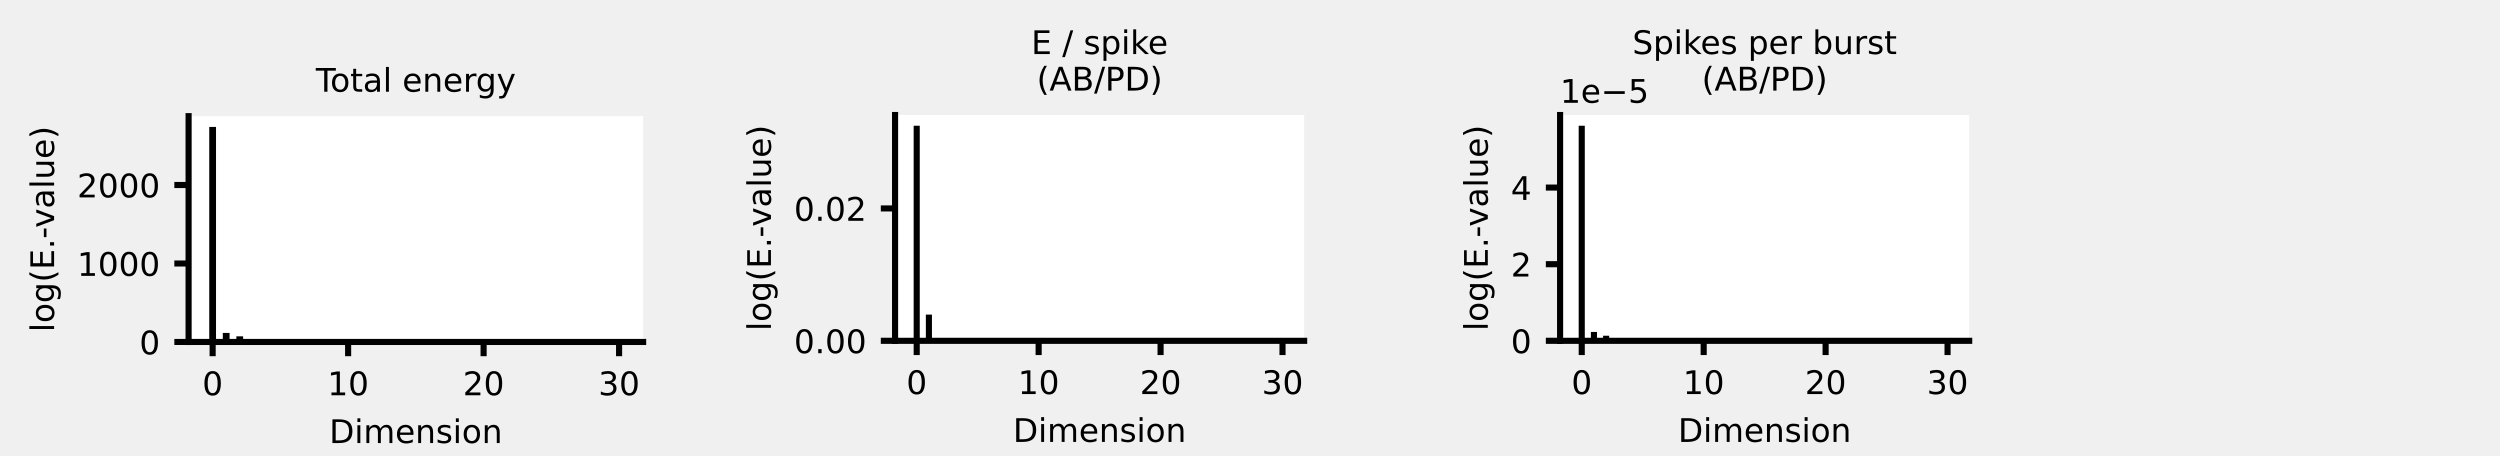
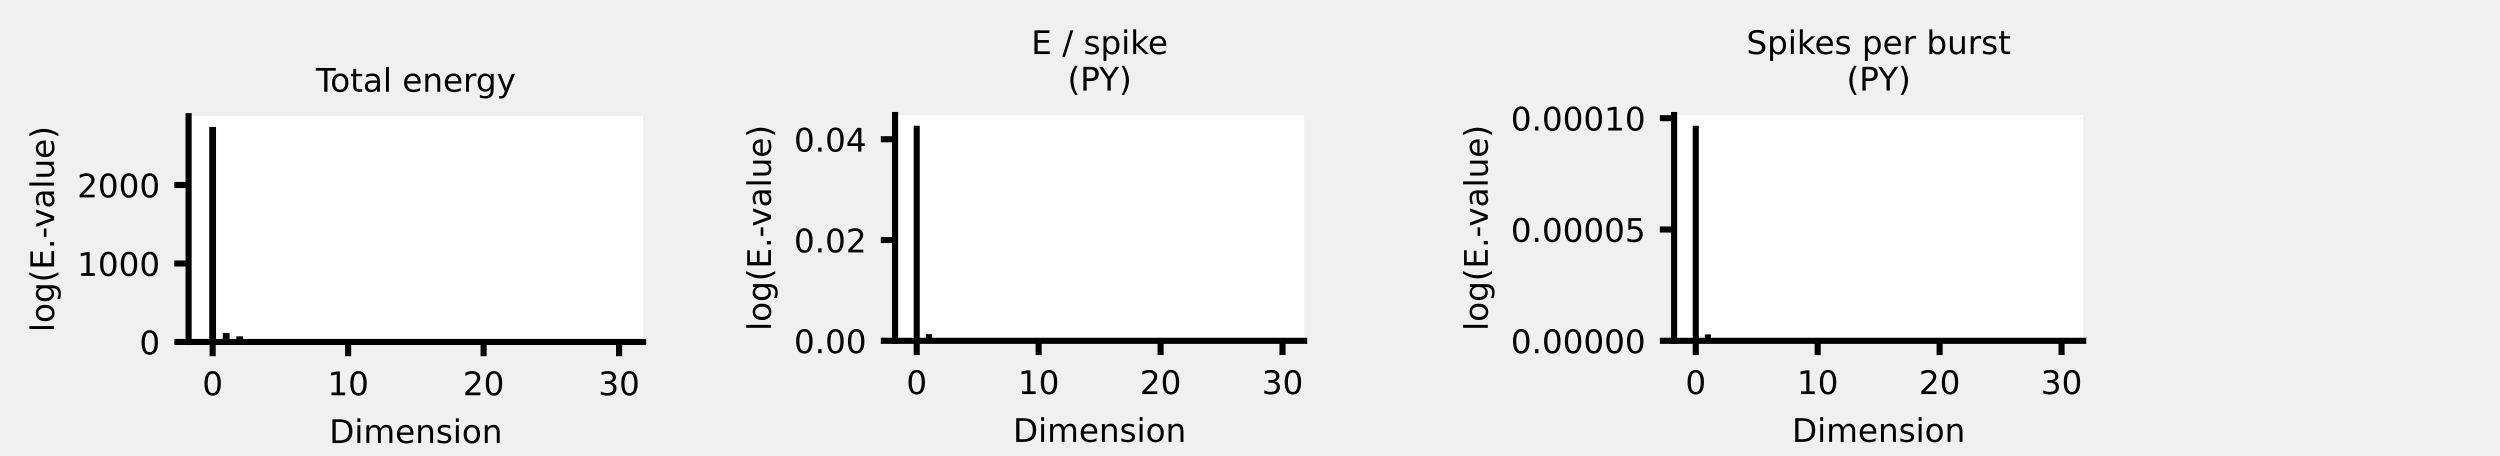
<svg xmlns="http://www.w3.org/2000/svg" xmlns:xlink="http://www.w3.org/1999/xlink" version="1.1" width="20.3cm" viewBox="0 0 20.3cm 3.7cm" height="3.7cm">
  <g>
    <g transform="translate(0.0, 11.55) scale(1) ">
      <g transform="translate(0, 0.0) scale(1) translate(0, 0) scale(1.25) ">
        <defs>
          <style type="text/css">*{stroke-linecap:butt;stroke-linejoin:round;}</style>
        </defs>
        <g id="figure_1">
          <g id="patch_1">
            <path d="M 0 108.404  L 165.102 108.404  L 165.102 0  L 0 0  z " style="fill:none;" />
          </g>
          <g id="axes_1">
            <g id="patch_2">
              <path d="M 46.303 74.719  L 157.903 74.719  L 157.903 19.279  L 46.303 19.279  z " style="fill:#ffffff;" />
            </g>
            <g id="patch_3">
-               <path clip-path="url(#p4414f07cf8)" d="M 51.375 74.719  L 53.038 74.719  L 53.038 21.919  L 51.375 21.919  z " />
+               <path clip-path="url(#p8585acdc34)" d="M 51.375 74.719  L 53.038 74.719  L 53.038 21.919  L 51.375 21.919  z " />
            </g>
            <g id="patch_4">
-               <path clip-path="url(#p4414f07cf8)" d="M 54.702 74.719  L 56.365 74.719  L 56.365 72.496  L 54.702 72.496  z " />
+               <path clip-path="url(#p8585acdc34)" d="M 54.702 74.719  L 56.365 74.719  L 56.365 72.496  L 54.702 72.496  z " />
            </g>
            <g id="patch_5">
-               <path clip-path="url(#p4414f07cf8)" d="M 58.028 74.719  L 59.691 74.719  L 59.691 73.341  L 58.028 73.341  z " />
+               <path clip-path="url(#p8585acdc34)" d="M 58.028 74.719  L 59.691 74.719  L 59.691 73.341  L 58.028 73.341  z " />
            </g>
            <g id="patch_6">
-               <path clip-path="url(#p4414f07cf8)" d="M 61.354 74.719  L 63.018 74.719  L 63.018 74.351  L 61.354 74.351  z " />
+               <path clip-path="url(#p8585acdc34)" d="M 61.354 74.719  L 63.018 74.719  L 63.018 74.351  L 61.354 74.351  z " />
            </g>
            <g id="patch_7">
-               <path clip-path="url(#p4414f07cf8)" d="M 64.681 74.719  L 66.344 74.719  L 66.344 74.436  L 64.681 74.436  z " />
+               <path clip-path="url(#p8585acdc34)" d="M 64.681 74.719  L 66.344 74.719  L 66.344 74.436  L 64.681 74.436  z " />
            </g>
            <g id="patch_8">
-               <path clip-path="url(#p4414f07cf8)" d="M 68.007 74.719  L 69.67 74.719  L 69.67 74.539  L 68.007 74.539  z " />
+               <path clip-path="url(#p8585acdc34)" d="M 68.007 74.719  L 69.67 74.719  L 69.67 74.539  L 68.007 74.539  z " />
            </g>
            <g id="patch_9">
-               <path clip-path="url(#p4414f07cf8)" d="M 71.333 74.719  L 72.997 74.719  L 72.997 74.553  L 71.333 74.553  z " />
+               <path clip-path="url(#p8585acdc34)" d="M 71.333 74.719  L 72.997 74.719  L 72.997 74.553  L 71.333 74.553  z " />
            </g>
            <g id="patch_10">
-               <path clip-path="url(#p4414f07cf8)" d="M 74.66 74.719  L 76.323 74.719  L 76.323 74.576  L 74.66 74.576  z " />
+               <path clip-path="url(#p8585acdc34)" d="M 74.66 74.719  L 76.323 74.719  L 76.323 74.576  L 74.66 74.576  z " />
            </g>
            <g id="patch_11">
-               <path clip-path="url(#p4414f07cf8)" d="M 77.986 74.719  L 79.649 74.719  L 79.649 74.634  L 77.986 74.634  z " />
+               <path clip-path="url(#p8585acdc34)" d="M 77.986 74.719  L 79.649 74.719  L 79.649 74.634  L 77.986 74.634  z " />
            </g>
            <g id="patch_12">
-               <path clip-path="url(#p4414f07cf8)" d="M 81.313 74.719  L 82.976 74.719  L 82.976 74.657  L 81.313 74.657  z " />
+               <path clip-path="url(#p8585acdc34)" d="M 81.313 74.719  L 82.976 74.719  L 82.976 74.657  L 81.313 74.657  z " />
            </g>
            <g id="patch_13">
-               <path clip-path="url(#p4414f07cf8)" d="M 84.639 74.719  L 86.302 74.719  L 86.302 74.679  L 84.639 74.679  z " />
+               <path clip-path="url(#p8585acdc34)" d="M 84.639 74.719  L 86.302 74.719  L 86.302 74.679  L 84.639 74.679  z " />
            </g>
            <g id="patch_14">
-               <path clip-path="url(#p4414f07cf8)" d="M 87.965 74.719  L 89.629 74.719  L 89.629 74.691  L 87.965 74.691  z " />
+               <path clip-path="url(#p8585acdc34)" d="M 87.965 74.719  L 89.629 74.719  L 89.629 74.691  L 87.965 74.691  z " />
            </g>
            <g id="patch_15">
-               <path clip-path="url(#p4414f07cf8)" d="M 91.292 74.719  L 92.955 74.719  L 92.955 74.692  L 91.292 74.692  z " />
+               <path clip-path="url(#p8585acdc34)" d="M 91.292 74.719  L 92.955 74.719  L 92.955 74.692  L 91.292 74.692  z " />
            </g>
            <g id="patch_16">
-               <path clip-path="url(#p4414f07cf8)" d="M 94.618 74.719  L 96.281 74.719  L 96.281 74.703  L 94.618 74.703  z " />
+               <path clip-path="url(#p8585acdc34)" d="M 94.618 74.719  L 96.281 74.719  L 96.281 74.703  L 94.618 74.703  z " />
            </g>
            <g id="patch_17">
-               <path clip-path="url(#p4414f07cf8)" d="M 97.945 74.719  L 99.608 74.719  L 99.608 74.709  L 97.945 74.709  z " />
+               <path clip-path="url(#p8585acdc34)" d="M 97.945 74.719  L 99.608 74.719  L 99.608 74.709  L 97.945 74.709  z " />
            </g>
            <g id="patch_18">
-               <path clip-path="url(#p4414f07cf8)" d="M 101.271 74.719  L 102.934 74.719  L 102.934 74.713  L 101.271 74.713  z " />
+               <path clip-path="url(#p8585acdc34)" d="M 101.271 74.719  L 102.934 74.719  L 102.934 74.713  L 101.271 74.713  z " />
            </g>
            <g id="patch_19">
-               <path clip-path="url(#p4414f07cf8)" d="M 104.597 74.719  L 106.26 74.719  L 106.26 74.713  L 104.597 74.713  z " />
+               <path clip-path="url(#p8585acdc34)" d="M 104.597 74.719  L 106.26 74.719  L 106.26 74.713  L 104.597 74.713  z " />
            </g>
            <g id="patch_20">
-               <path clip-path="url(#p4414f07cf8)" d="M 107.924 74.719  L 109.587 74.719  L 109.587 74.717  L 107.924 74.717  z " />
+               <path clip-path="url(#p8585acdc34)" d="M 107.924 74.719  L 109.587 74.719  L 109.587 74.717  L 107.924 74.717  z " />
            </g>
            <g id="patch_21">
-               <path clip-path="url(#p4414f07cf8)" d="M 111.25 74.719  L 112.913 74.719  L 112.913 74.717  L 111.25 74.717  z " />
+               <path clip-path="url(#p8585acdc34)" d="M 111.25 74.719  L 112.913 74.719  L 112.913 74.717  L 111.25 74.717  z " />
            </g>
            <g id="patch_22">
-               <path clip-path="url(#p4414f07cf8)" d="M 114.576 74.719  L 116.24 74.719  L 116.24 74.718  L 114.576 74.718  z " />
+               <path clip-path="url(#p8585acdc34)" d="M 114.576 74.719  L 116.24 74.719  L 116.24 74.718  L 114.576 74.718  z " />
            </g>
            <g id="patch_23">
-               <path clip-path="url(#p4414f07cf8)" d="M 117.903 74.719  L 119.566 74.719  L 119.566 74.719  L 117.903 74.719  z " />
+               <path clip-path="url(#p8585acdc34)" d="M 117.903 74.719  L 119.566 74.719  L 119.566 74.719  L 117.903 74.719  z " />
            </g>
            <g id="patch_24">
-               <path clip-path="url(#p4414f07cf8)" d="M 121.229 74.719  L 122.892 74.719  L 122.892 74.719  L 121.229 74.719  z " />
+               <path clip-path="url(#p8585acdc34)" d="M 121.229 74.719  L 122.892 74.719  L 122.892 74.719  L 121.229 74.719  z " />
            </g>
            <g id="patch_25">
-               <path clip-path="url(#p4414f07cf8)" d="M 124.556 74.719  L 126.219 74.719  L 126.219 74.719  L 124.556 74.719  z " />
+               <path clip-path="url(#p8585acdc34)" d="M 124.556 74.719  L 126.219 74.719  L 126.219 74.719  L 124.556 74.719  z " />
            </g>
            <g id="patch_26">
-               <path clip-path="url(#p4414f07cf8)" d="M 127.882 74.719  L 129.545 74.719  L 129.545 74.719  L 127.882 74.719  z " />
+               <path clip-path="url(#p8585acdc34)" d="M 127.882 74.719  L 129.545 74.719  L 129.545 74.719  L 127.882 74.719  z " />
            </g>
            <g id="patch_27">
-               <path clip-path="url(#p4414f07cf8)" d="M 131.208 74.719  L 132.872 74.719  L 132.872 74.719  L 131.208 74.719  z " />
+               <path clip-path="url(#p8585acdc34)" d="M 131.208 74.719  L 132.872 74.719  L 132.872 74.719  L 131.208 74.719  z " />
            </g>
            <g id="patch_28">
-               <path clip-path="url(#p4414f07cf8)" d="M 134.535 74.719  L 136.198 74.719  L 136.198 74.719  L 134.535 74.719  z " />
+               <path clip-path="url(#p8585acdc34)" d="M 134.535 74.719  L 136.198 74.719  L 136.198 74.719  L 134.535 74.719  z " />
            </g>
            <g id="patch_29">
-               <path clip-path="url(#p4414f07cf8)" d="M 137.861 74.719  L 139.524 74.719  L 139.524 74.719  L 137.861 74.719  z " />
+               <path clip-path="url(#p8585acdc34)" d="M 137.861 74.719  L 139.524 74.719  L 139.524 74.719  L 137.861 74.719  z " />
            </g>
            <g id="patch_30">
-               <path clip-path="url(#p4414f07cf8)" d="M 141.187 74.719  L 142.851 74.719  L 142.851 74.719  L 141.187 74.719  z " />
+               <path clip-path="url(#p8585acdc34)" d="M 141.187 74.719  L 142.851 74.719  L 142.851 74.719  L 141.187 74.719  z " />
            </g>
            <g id="patch_31">
-               <path clip-path="url(#p4414f07cf8)" d="M 144.514 74.719  L 146.177 74.719  L 146.177 74.719  L 144.514 74.719  z " />
+               <path clip-path="url(#p8585acdc34)" d="M 144.514 74.719  L 146.177 74.719  L 146.177 74.719  L 144.514 74.719  z " />
            </g>
            <g id="patch_32">
-               <path clip-path="url(#p4414f07cf8)" d="M 147.84 74.719  L 149.503 74.719  L 149.503 74.719  L 147.84 74.719  z " />
+               <path clip-path="url(#p8585acdc34)" d="M 147.84 74.719  L 149.503 74.719  L 149.503 74.719  L 147.84 74.719  z " />
            </g>
            <g id="patch_33">
-               <path clip-path="url(#p4414f07cf8)" d="M 151.167 74.719  L 152.83 74.719  L 152.83 74.719  L 151.167 74.719  z " />
+               <path clip-path="url(#p8585acdc34)" d="M 151.167 74.719  L 152.83 74.719  L 152.83 74.719  L 151.167 74.719  z " />
            </g>
            <g id="matplotlib.axis_1">
              <g id="xtick_1">
                <g id="line2d_1">
                  <defs>
-                     <path d="M 0 0  L 0 3.5  " id="ma8845d3a4c" style="stroke:#000000;stroke-width:1.5;" />
+                     <path d="M 0 0  L 0 3.5  " id="m9f70bac47b" style="stroke:#000000;stroke-width:1.5;" />
                  </defs>
                  <g>
-                     <use style="stroke:#000000;stroke-width:1.5;" x="52.207" xlink:href="#ma8845d3a4c" y="74.719" />
+                     <use style="stroke:#000000;stroke-width:1.5;" x="52.207" xlink:href="#m9f70bac47b" y="74.719" />
                  </g>
                </g>
                <g id="text_1">
                  <text style="font-family:DejaVu Sans;font-size:8px;font-stretch:normal;font-style:normal;font-weight:normal;text-anchor:middle;" transform="rotate(-0, 52.20682, 87.7975)" x="52.207" y="87.797">0</text>
                </g>
              </g>
              <g id="xtick_2">
                <g id="line2d_2">
                  <g>
-                     <use style="stroke:#000000;stroke-width:1.5;" x="85.471" xlink:href="#ma8845d3a4c" y="74.719" />
+                     <use style="stroke:#000000;stroke-width:1.5;" x="85.471" xlink:href="#m9f70bac47b" y="74.719" />
                  </g>
                </g>
                <g id="text_2">
                  <text style="font-family:DejaVu Sans;font-size:8px;font-stretch:normal;font-style:normal;font-weight:normal;text-anchor:middle;" transform="rotate(-0, 85.47061, 87.7975)" x="85.471" y="87.797">10</text>
                </g>
              </g>
              <g id="xtick_3">
                <g id="line2d_3">
                  <g>
-                     <use style="stroke:#000000;stroke-width:1.5;" x="118.734" xlink:href="#ma8845d3a4c" y="74.719" />
+                     <use style="stroke:#000000;stroke-width:1.5;" x="118.734" xlink:href="#m9f70bac47b" y="74.719" />
                  </g>
                </g>
                <g id="text_3">
                  <text style="font-family:DejaVu Sans;font-size:8px;font-stretch:normal;font-style:normal;font-weight:normal;text-anchor:middle;" transform="rotate(-0, 118.7344, 87.7975)" x="118.734" y="87.797">20</text>
                </g>
              </g>
              <g id="xtick_4">
                <g id="line2d_4">
                  <g>
-                     <use style="stroke:#000000;stroke-width:1.5;" x="151.998" xlink:href="#ma8845d3a4c" y="74.719" />
+                     <use style="stroke:#000000;stroke-width:1.5;" x="151.998" xlink:href="#m9f70bac47b" y="74.719" />
                  </g>
                </g>
                <g id="text_4">
                  <text style="font-family:DejaVu Sans;font-size:8px;font-stretch:normal;font-style:normal;font-weight:normal;text-anchor:middle;" transform="rotate(-0, 151.9982, 87.7975)" x="151.998" y="87.797">30</text>
                </g>
              </g>
              <g id="text_5">
                <text style="font-family:DejaVu Sans;font-size:8px;font-stretch:normal;font-style:normal;font-weight:normal;text-anchor:middle;" transform="rotate(-0, 102.1025, 99.54)" x="102.103" y="99.54">Dimension</text>
              </g>
            </g>
            <g id="matplotlib.axis_2">
              <g id="ytick_1">
                <g id="line2d_5">
                  <defs>
-                     <path d="M 0 0  L -3.5 0  " id="m5209b254b4" style="stroke:#000000;stroke-width:1.5;" />
+                     <path d="M 0 0  L -3.5 0  " id="mb33c7b1337" style="stroke:#000000;stroke-width:1.5;" />
                  </defs>
                  <g>
-                     <use style="stroke:#000000;stroke-width:1.5;" x="46.303" xlink:href="#m5209b254b4" y="74.719" />
+                     <use style="stroke:#000000;stroke-width:1.5;" x="46.303" xlink:href="#mb33c7b1337" y="74.719" />
                  </g>
                </g>
                <g id="text_6">
                  <text style="font-family:DejaVu Sans;font-size:8px;font-stretch:normal;font-style:normal;font-weight:normal;text-anchor:end;" transform="rotate(-0, 39.3025, 77.75813)" x="39.303" y="77.758">0</text>
                </g>
              </g>
              <g id="ytick_2">
                <g id="line2d_6">
                  <g>
-                     <use style="stroke:#000000;stroke-width:1.5;" x="46.303" xlink:href="#m5209b254b4" y="55.451" />
+                     <use style="stroke:#000000;stroke-width:1.5;" x="46.303" xlink:href="#mb33c7b1337" y="55.451" />
                  </g>
                </g>
                <g id="text_7">
                  <text style="font-family:DejaVu Sans;font-size:8px;font-stretch:normal;font-style:normal;font-weight:normal;text-anchor:end;" transform="rotate(-0, 39.3025, 58.49087)" x="39.303" y="58.491">1000</text>
                </g>
              </g>
              <g id="ytick_3">
                <g id="line2d_7">
                  <g>
-                     <use style="stroke:#000000;stroke-width:1.5;" x="46.303" xlink:href="#m5209b254b4" y="36.184" />
+                     <use style="stroke:#000000;stroke-width:1.5;" x="46.303" xlink:href="#mb33c7b1337" y="36.184" />
                  </g>
                </g>
                <g id="text_8">
-                   <text style="font-family:DejaVu Sans;font-size:8px;font-stretch:normal;font-style:normal;font-weight:normal;text-anchor:end;" transform="rotate(-0, 39.3025, 39.22361)" x="39.303" y="39.224">2000</text>
+                   <text style="font-family:DejaVu Sans;font-size:8px;font-stretch:normal;font-style:normal;font-weight:normal;text-anchor:end;" transform="rotate(-0, 39.3025, 39.22362)" x="39.303" y="39.224">2000</text>
                </g>
              </g>
              <g id="text_9">
                <text style="font-family:DejaVu Sans;font-size:8px;font-stretch:normal;font-style:normal;font-weight:normal;text-anchor:middle;" transform="rotate(-90, 13.27875, 46.99875)" x="13.279" y="46.999">log(E.-value)</text>
              </g>
            </g>
            <g id="patch_34">
              <path d="M 46.303 74.719  L 46.303 19.279  " style="fill:none;stroke:#000000;stroke-linecap:square;stroke-linejoin:miter;stroke-width:1.5;" />
            </g>
            <g id="patch_35">
              <path d="M 46.303 74.719  L 157.903 74.719  " style="fill:none;stroke:#000000;stroke-linecap:square;stroke-linejoin:miter;stroke-width:1.5;" />
            </g>
            <g id="text_10">
              <text style="font-family:DejaVu Sans;font-size:8px;font-stretch:normal;font-style:normal;font-weight:normal;text-anchor:middle;" transform="rotate(-0, 102.1025, 13.27875)" x="102.103" y="13.279">Total energy</text>
            </g>
          </g>
        </g>
        <defs>
-           <clipPath id="p4414f07cf8">
+           <clipPath id="p8585acdc34">
            <rect height="55.44" width="111.6" x="46.303" y="19.279" />
          </clipPath>
        </defs>
      </g>
    </g>
    <g transform="translate(220.0, 0.0) scale(1) ">
      <g transform="translate(0, 0.0) scale(1) translate(0, 0) scale(1.25) ">
        <defs>
          <style type="text/css">*{stroke-linecap:butt;stroke-linejoin:round;}</style>
        </defs>
        <g id="figure_1">
          <g id="patch_1">
            <path d="M 0 117.362  L 151.395 117.362  L 151.395 0  L 0 0  z " style="fill:none;" />
          </g>
          <g id="axes_1">
            <g id="patch_2">
              <path d="M 43.755 83.677  L 144.195 83.677  L 144.195 28.237  L 43.755 28.237  z " style="fill:#ffffff;" />
            </g>
            <g id="patch_3">
-               <path clip-path="url(#pa4da6e8db6)" d="M 48.32 83.677  L 49.817 83.677  L 49.817 30.877  L 48.32 30.877  z " />
+               <path clip-path="url(#p8ff095d583)" d="M 48.32 83.677  L 49.817 83.677  L 49.817 30.877  L 48.32 30.877  z " />
            </g>
            <g id="patch_4">
-               <path clip-path="url(#pa4da6e8db6)" d="M 51.314 83.677  L 52.811 83.677  L 52.811 77.245  L 51.314 77.245  z " />
+               <path clip-path="url(#p8ff095d583)" d="M 51.314 83.677  L 52.811 83.677  L 52.811 82.04  L 51.314 82.04  z " />
            </g>
            <g id="patch_5">
-               <path clip-path="url(#pa4da6e8db6)" d="M 54.308 83.677  L 55.805 83.677  L 55.805 83.185  L 54.308 83.185  z " />
+               <path clip-path="url(#p8ff095d583)" d="M 54.308 83.677  L 55.805 83.677  L 55.805 83.362  L 54.308 83.362  z " />
            </g>
            <g id="patch_6">
-               <path clip-path="url(#pa4da6e8db6)" d="M 57.302 83.677  L 58.799 83.677  L 58.799 83.413  L 57.302 83.413  z " />
+               <path clip-path="url(#p8ff095d583)" d="M 57.302 83.677  L 58.799 83.677  L 58.799 83.513  L 57.302 83.513  z " />
            </g>
            <g id="patch_7">
-               <path clip-path="url(#pa4da6e8db6)" d="M 60.295 83.677  L 61.792 83.677  L 61.792 83.526  L 60.295 83.526  z " />
+               <path clip-path="url(#p8ff095d583)" d="M 60.295 83.677  L 61.792 83.677  L 61.792 83.615  L 60.295 83.615  z " />
            </g>
            <g id="patch_8">
-               <path clip-path="url(#pa4da6e8db6)" d="M 63.289 83.677  L 64.786 83.677  L 64.786 83.651  L 63.289 83.651  z " />
+               <path clip-path="url(#p8ff095d583)" d="M 63.289 83.677  L 64.786 83.677  L 64.786 83.661  L 63.289 83.661  z " />
            </g>
            <g id="patch_9">
-               <path clip-path="url(#pa4da6e8db6)" d="M 66.283 83.677  L 67.78 83.677  L 67.78 83.661  L 66.283 83.661  z " />
+               <path clip-path="url(#p8ff095d583)" d="M 66.283 83.677  L 67.78 83.677  L 67.78 83.672  L 66.283 83.672  z " />
            </g>
            <g id="patch_10">
-               <path clip-path="url(#pa4da6e8db6)" d="M 69.277 83.677  L 70.774 83.677  L 70.774 83.674  L 69.277 83.674  z " />
+               <path clip-path="url(#p8ff095d583)" d="M 69.277 83.677  L 70.774 83.677  L 70.774 83.675  L 69.277 83.675  z " />
            </g>
            <g id="patch_11">
-               <path clip-path="url(#pa4da6e8db6)" d="M 72.27 83.677  L 73.767 83.677  L 73.767 83.675  L 72.27 83.675  z " />
+               <path clip-path="url(#p8ff095d583)" d="M 72.27 83.677  L 73.767 83.677  L 73.767 83.676  L 72.27 83.676  z " />
            </g>
            <g id="patch_12">
-               <path clip-path="url(#pa4da6e8db6)" d="M 75.264 83.677  L 76.761 83.677  L 76.761 83.676  L 75.264 83.676  z " />
+               <path clip-path="url(#p8ff095d583)" d="M 75.264 83.677  L 76.761 83.677  L 76.761 83.676  L 75.264 83.676  z " />
            </g>
            <g id="patch_13">
-               <path clip-path="url(#pa4da6e8db6)" d="M 78.258 83.677  L 79.755 83.677  L 79.755 83.676  L 78.258 83.676  z " />
+               <path clip-path="url(#p8ff095d583)" d="M 78.258 83.677  L 79.755 83.677  L 79.755 83.676  L 78.258 83.676  z " />
            </g>
            <g id="patch_14">
-               <path clip-path="url(#pa4da6e8db6)" d="M 81.252 83.677  L 82.748 83.677  L 82.748 83.676  L 81.252 83.676  z " />
+               <path clip-path="url(#p8ff095d583)" d="M 81.252 83.677  L 82.748 83.677  L 82.748 83.677  L 81.252 83.677  z " />
            </g>
            <g id="patch_15">
-               <path clip-path="url(#pa4da6e8db6)" d="M 84.245 83.677  L 85.742 83.677  L 85.742 83.677  L 84.245 83.677  z " />
+               <path clip-path="url(#p8ff095d583)" d="M 84.245 83.677  L 85.742 83.677  L 85.742 83.677  L 84.245 83.677  z " />
            </g>
            <g id="patch_16">
-               <path clip-path="url(#pa4da6e8db6)" d="M 87.239 83.677  L 88.736 83.677  L 88.736 83.677  L 87.239 83.677  z " />
+               <path clip-path="url(#p8ff095d583)" d="M 87.239 83.677  L 88.736 83.677  L 88.736 83.677  L 87.239 83.677  z " />
            </g>
            <g id="patch_17">
-               <path clip-path="url(#pa4da6e8db6)" d="M 90.233 83.677  L 91.73 83.677  L 91.73 83.677  L 90.233 83.677  z " />
+               <path clip-path="url(#p8ff095d583)" d="M 90.233 83.677  L 91.73 83.677  L 91.73 83.677  L 90.233 83.677  z " />
            </g>
            <g id="patch_18">
-               <path clip-path="url(#pa4da6e8db6)" d="M 93.227 83.677  L 94.723 83.677  L 94.723 83.677  L 93.227 83.677  z " />
+               <path clip-path="url(#p8ff095d583)" d="M 93.227 83.677  L 94.723 83.677  L 94.723 83.677  L 93.227 83.677  z " />
            </g>
            <g id="patch_19">
-               <path clip-path="url(#pa4da6e8db6)" d="M 96.22 83.677  L 97.717 83.677  L 97.717 83.677  L 96.22 83.677  z " />
+               <path clip-path="url(#p8ff095d583)" d="M 96.22 83.677  L 97.717 83.677  L 97.717 83.677  L 96.22 83.677  z " />
            </g>
            <g id="patch_20">
-               <path clip-path="url(#pa4da6e8db6)" d="M 99.214 83.677  L 100.711 83.677  L 100.711 83.677  L 99.214 83.677  z " />
+               <path clip-path="url(#p8ff095d583)" d="M 99.214 83.677  L 100.711 83.677  L 100.711 83.677  L 99.214 83.677  z " />
            </g>
            <g id="patch_21">
-               <path clip-path="url(#pa4da6e8db6)" d="M 102.208 83.677  L 103.705 83.677  L 103.705 83.677  L 102.208 83.677  z " />
+               <path clip-path="url(#p8ff095d583)" d="M 102.208 83.677  L 103.705 83.677  L 103.705 83.677  L 102.208 83.677  z " />
            </g>
            <g id="patch_22">
-               <path clip-path="url(#pa4da6e8db6)" d="M 105.202 83.677  L 106.698 83.677  L 106.698 83.677  L 105.202 83.677  z " />
+               <path clip-path="url(#p8ff095d583)" d="M 105.202 83.677  L 106.698 83.677  L 106.698 83.677  L 105.202 83.677  z " />
            </g>
            <g id="patch_23">
-               <path clip-path="url(#pa4da6e8db6)" d="M 108.195 83.677  L 109.692 83.677  L 109.692 83.677  L 108.195 83.677  z " />
+               <path clip-path="url(#p8ff095d583)" d="M 108.195 83.677  L 109.692 83.677  L 109.692 83.677  L 108.195 83.677  z " />
            </g>
            <g id="patch_24">
-               <path clip-path="url(#pa4da6e8db6)" d="M 111.189 83.677  L 112.686 83.677  L 112.686 83.677  L 111.189 83.677  z " />
+               <path clip-path="url(#p8ff095d583)" d="M 111.189 83.677  L 112.686 83.677  L 112.686 83.677  L 111.189 83.677  z " />
            </g>
            <g id="patch_25">
-               <path clip-path="url(#pa4da6e8db6)" d="M 114.183 83.677  L 115.68 83.677  L 115.68 83.677  L 114.183 83.677  z " />
+               <path clip-path="url(#p8ff095d583)" d="M 114.183 83.677  L 115.68 83.677  L 115.68 83.677  L 114.183 83.677  z " />
            </g>
            <g id="patch_26">
-               <path clip-path="url(#pa4da6e8db6)" d="M 117.176 83.677  L 118.673 83.677  L 118.673 83.677  L 117.176 83.677  z " />
+               <path clip-path="url(#p8ff095d583)" d="M 117.176 83.677  L 118.673 83.677  L 118.673 83.677  L 117.176 83.677  z " />
            </g>
            <g id="patch_27">
-               <path clip-path="url(#pa4da6e8db6)" d="M 120.17 83.677  L 121.667 83.677  L 121.667 83.677  L 120.17 83.677  z " />
+               <path clip-path="url(#p8ff095d583)" d="M 120.17 83.677  L 121.667 83.677  L 121.667 83.677  L 120.17 83.677  z " />
            </g>
            <g id="patch_28">
-               <path clip-path="url(#pa4da6e8db6)" d="M 123.164 83.677  L 124.661 83.677  L 124.661 83.677  L 123.164 83.677  z " />
+               <path clip-path="url(#p8ff095d583)" d="M 123.164 83.677  L 124.661 83.677  L 124.661 83.677  L 123.164 83.677  z " />
            </g>
            <g id="patch_29">
-               <path clip-path="url(#pa4da6e8db6)" d="M 126.158 83.677  L 127.655 83.677  L 127.655 83.677  L 126.158 83.677  z " />
+               <path clip-path="url(#p8ff095d583)" d="M 126.158 83.677  L 127.655 83.677  L 127.655 83.677  L 126.158 83.677  z " />
            </g>
            <g id="patch_30">
-               <path clip-path="url(#pa4da6e8db6)" d="M 129.151 83.677  L 130.648 83.677  L 130.648 83.677  L 129.151 83.677  z " />
+               <path clip-path="url(#p8ff095d583)" d="M 129.151 83.677  L 130.648 83.677  L 130.648 83.677  L 129.151 83.677  z " />
            </g>
            <g id="patch_31">
-               <path clip-path="url(#pa4da6e8db6)" d="M 132.145 83.677  L 133.642 83.677  L 133.642 83.677  L 132.145 83.677  z " />
+               <path clip-path="url(#p8ff095d583)" d="M 132.145 83.677  L 133.642 83.677  L 133.642 83.677  L 132.145 83.677  z " />
            </g>
            <g id="patch_32">
-               <path clip-path="url(#pa4da6e8db6)" d="M 135.139 83.677  L 136.636 83.677  L 136.636 83.677  L 135.139 83.677  z " />
+               <path clip-path="url(#p8ff095d583)" d="M 135.139 83.677  L 136.636 83.677  L 136.636 83.677  L 135.139 83.677  z " />
            </g>
            <g id="patch_33">
-               <path clip-path="url(#pa4da6e8db6)" d="M 138.133 83.677  L 139.63 83.677  L 139.63 83.677  L 138.133 83.677  z " />
+               <path clip-path="url(#p8ff095d583)" d="M 138.133 83.677  L 139.63 83.677  L 139.63 83.677  L 138.133 83.677  z " />
            </g>
            <g id="matplotlib.axis_1">
              <g id="xtick_1">
                <g id="line2d_1">
                  <defs>
-                     <path d="M 0 0  L 0 3.5  " id="m7cf2c51f33" style="stroke:#000000;stroke-width:1.5;" />
+                     <path d="M 0 0  L 0 3.5  " id="m8ab3ec5738" style="stroke:#000000;stroke-width:1.5;" />
                  </defs>
                  <g>
-                     <use style="stroke:#000000;stroke-width:1.5;" x="49.069" xlink:href="#m7cf2c51f33" y="83.677" />
+                     <use style="stroke:#000000;stroke-width:1.5;" x="49.069" xlink:href="#m8ab3ec5738" y="83.677" />
                  </g>
                </g>
                <g id="text_1">
                  <text style="font-family:DejaVu Sans;font-size:8px;font-stretch:normal;font-style:normal;font-weight:normal;text-anchor:middle;" transform="rotate(-0, 49.06889, 96.75575)" x="49.069" y="96.756">0</text>
                </g>
              </g>
              <g id="xtick_2">
                <g id="line2d_2">
                  <g>
-                     <use style="stroke:#000000;stroke-width:1.5;" x="79.006" xlink:href="#m7cf2c51f33" y="83.677" />
+                     <use style="stroke:#000000;stroke-width:1.5;" x="79.006" xlink:href="#m8ab3ec5738" y="83.677" />
                  </g>
                </g>
                <g id="text_2">
                  <text style="font-family:DejaVu Sans;font-size:8px;font-stretch:normal;font-style:normal;font-weight:normal;text-anchor:middle;" transform="rotate(-0, 79.0063, 96.75575)" x="79.006" y="96.756">10</text>
                </g>
              </g>
              <g id="xtick_3">
                <g id="line2d_3">
                  <g>
-                     <use style="stroke:#000000;stroke-width:1.5;" x="108.944" xlink:href="#m7cf2c51f33" y="83.677" />
+                     <use style="stroke:#000000;stroke-width:1.5;" x="108.944" xlink:href="#m8ab3ec5738" y="83.677" />
                  </g>
                </g>
                <g id="text_3">
                  <text style="font-family:DejaVu Sans;font-size:8px;font-stretch:normal;font-style:normal;font-weight:normal;text-anchor:middle;" transform="rotate(-0, 108.9437, 96.75575)" x="108.944" y="96.756">20</text>
                </g>
              </g>
              <g id="xtick_4">
                <g id="line2d_4">
                  <g>
-                     <use style="stroke:#000000;stroke-width:1.5;" x="138.881" xlink:href="#m7cf2c51f33" y="83.677" />
+                     <use style="stroke:#000000;stroke-width:1.5;" x="138.881" xlink:href="#m8ab3ec5738" y="83.677" />
                  </g>
                </g>
                <g id="text_4">
                  <text style="font-family:DejaVu Sans;font-size:8px;font-stretch:normal;font-style:normal;font-weight:normal;text-anchor:middle;" transform="rotate(-0, 138.8811, 96.75575)" x="138.881" y="96.756">30</text>
                </g>
              </g>
              <g id="text_5">
                <text style="font-family:DejaVu Sans;font-size:8px;font-stretch:normal;font-style:normal;font-weight:normal;text-anchor:middle;" transform="rotate(-0, 93.975, 108.4982)" x="93.975" y="108.498">Dimension</text>
              </g>
            </g>
            <g id="matplotlib.axis_2">
              <g id="ytick_1">
                <g id="line2d_5">
                  <defs>
-                     <path d="M 0 0  L -3.5 0  " id="m8479fe60a7" style="stroke:#000000;stroke-width:1.5;" />
+                     <path d="M 0 0  L -3.5 0  " id="m4047a83e03" style="stroke:#000000;stroke-width:1.5;" />
                  </defs>
                  <g>
-                     <use style="stroke:#000000;stroke-width:1.5;" x="43.755" xlink:href="#m8479fe60a7" y="83.677" />
+                     <use style="stroke:#000000;stroke-width:1.5;" x="43.755" xlink:href="#m4047a83e03" y="83.677" />
                  </g>
                </g>
                <g id="text_6">
                  <text style="font-family:DejaVu Sans;font-size:8px;font-stretch:normal;font-style:normal;font-weight:normal;text-anchor:end;" transform="rotate(-0, 36.755, 86.71637)" x="36.755" y="86.716">0.00</text>
                </g>
              </g>
              <g id="ytick_2">
                <g id="line2d_6">
                  <g>
-                     <use style="stroke:#000000;stroke-width:1.5;" x="43.755" xlink:href="#m8479fe60a7" y="51.172" />
+                     <use style="stroke:#000000;stroke-width:1.5;" x="43.755" xlink:href="#m4047a83e03" y="58.931" />
                  </g>
                </g>
                <g id="text_7">
-                   <text style="font-family:DejaVu Sans;font-size:8px;font-stretch:normal;font-style:normal;font-weight:normal;text-anchor:end;" transform="rotate(-0, 36.755, 54.21132)" x="36.755" y="54.211">0.02</text>
-                 </g>
-               </g>
-               <g id="text_8">
+                   <text style="font-family:DejaVu Sans;font-size:8px;font-stretch:normal;font-style:normal;font-weight:normal;text-anchor:end;" transform="rotate(-0, 36.755, 61.97016)" x="36.755" y="61.97">0.02</text>
+                 </g>
+               </g>
+               <g id="ytick_3">
+                 <g id="line2d_7">
+                   <g>
+                     <use style="stroke:#000000;stroke-width:1.5;" x="43.755" xlink:href="#m4047a83e03" y="34.185" />
+                   </g>
+                 </g>
+                 <g id="text_8">
+                   <text style="font-family:DejaVu Sans;font-size:8px;font-stretch:normal;font-style:normal;font-weight:normal;text-anchor:end;" transform="rotate(-0, 36.755, 37.22394)" x="36.755" y="37.224">0.04</text>
+                 </g>
+               </g>
+               <g id="text_9">
                <text style="font-family:DejaVu Sans;font-size:8px;font-stretch:normal;font-style:normal;font-weight:normal;text-anchor:middle;" transform="rotate(-90, 13.27875, 55.957)" x="13.279" y="55.957">log(E.-value)</text>
              </g>
            </g>
            <g id="patch_34">
              <path d="M 43.755 83.677  L 43.755 28.237  " style="fill:none;stroke:#000000;stroke-linecap:square;stroke-linejoin:miter;stroke-width:1.5;" />
            </g>
            <g id="patch_35">
              <path d="M 43.755 83.677  L 144.195 83.677  " style="fill:none;stroke:#000000;stroke-linecap:square;stroke-linejoin:miter;stroke-width:1.5;" />
            </g>
-             <g id="text_9">
+             <g id="text_10">
              <text style="font-family:DejaVu Sans;font-size:8px;font-stretch:normal;font-style:normal;font-weight:normal;" transform="translate(77.19062 13.27875)">E / spike</text>
-               <text style="font-family:DejaVu Sans;font-size:8px;font-stretch:normal;font-style:normal;font-weight:normal;" transform="translate(78.53375 22.237)">(AB/PD)</text>
+               <text style="font-family:DejaVu Sans;font-size:8px;font-stretch:normal;font-style:normal;font-weight:normal;" transform="translate(86.08875 22.237)">(PY)</text>
            </g>
          </g>
        </g>
        <defs>
-           <clipPath id="pa4da6e8db6">
+           <clipPath id="p8ff095d583">
            <rect height="55.44" width="100.44" x="43.755" y="28.237" />
          </clipPath>
        </defs>
      </g>
    </g>
    <g transform="translate(440.0, 0.0) scale(1) ">
      <g transform="translate(0, 0.0) scale(1) translate(0, 0) scale(1.25) ">
        <defs>
          <style type="text/css">*{stroke-linecap:butt;stroke-linejoin:round;}</style>
        </defs>
        <g id="figure_1">
          <g id="patch_1">
-             <path d="M 0 117.362  L 138.673 117.362  L 138.673 0  L 0 0  z " style="fill:none;" />
+             <path d="M -0 117.362  L 166.665 117.362  L 166.665 0  L -0 0  z " style="fill:none;" />
          </g>
          <g id="axes_1">
            <g id="patch_2">
-               <path d="M 31.032 83.677  L 131.472 83.677  L 131.472 28.237  L 31.032 28.237  z " style="fill:#ffffff;" />
+               <path d="M 59.025 83.677  L 159.465 83.677  L 159.465 28.237  L 59.025 28.237  z " style="fill:#ffffff;" />
            </g>
            <g id="patch_3">
-               <path clip-path="url(#pba7d13d7b0)" d="M 35.598 83.677  L 37.095 83.677  L 37.095 30.877  L 35.598 30.877  z " />
+               <path clip-path="url(#pc4fce9b03b)" d="M 63.59 83.677  L 65.087 83.677  L 65.087 30.877  L 63.59 30.877  z " />
            </g>
            <g id="patch_4">
-               <path clip-path="url(#pba7d13d7b0)" d="M 38.592 83.677  L 40.089 83.677  L 40.089 81.496  L 38.592 81.496  z " />
+               <path clip-path="url(#pc4fce9b03b)" d="M 66.584 83.677  L 68.081 83.677  L 68.081 82.096  L 66.584 82.096  z " />
            </g>
            <g id="patch_5">
-               <path clip-path="url(#pba7d13d7b0)" d="M 41.585 83.677  L 43.082 83.677  L 43.082 82.424  L 41.585 82.424  z " />
+               <path clip-path="url(#pc4fce9b03b)" d="M 69.578 83.677  L 71.075 83.677  L 71.075 83.241  L 69.578 83.241  z " />
            </g>
            <g id="patch_6">
-               <path clip-path="url(#pba7d13d7b0)" d="M 44.579 83.677  L 46.076 83.677  L 46.076 83.446  L 44.579 83.446  z " />
+               <path clip-path="url(#pc4fce9b03b)" d="M 72.572 83.677  L 74.069 83.677  L 74.069 83.453  L 72.572 83.453  z " />
            </g>
            <g id="patch_7">
-               <path clip-path="url(#pba7d13d7b0)" d="M 47.573 83.677  L 49.07 83.677  L 49.07 83.573  L 47.573 83.573  z " />
+               <path clip-path="url(#pc4fce9b03b)" d="M 75.565 83.677  L 77.062 83.677  L 77.062 83.531  L 75.565 83.531  z " />
            </g>
            <g id="patch_8">
-               <path clip-path="url(#pba7d13d7b0)" d="M 50.567 83.677  L 52.064 83.677  L 52.064 83.605  L 50.567 83.605  z " />
+               <path clip-path="url(#pc4fce9b03b)" d="M 78.559 83.677  L 80.056 83.677  L 80.056 83.655  L 78.559 83.655  z " />
            </g>
            <g id="patch_9">
-               <path clip-path="url(#pba7d13d7b0)" d="M 53.56 83.677  L 55.057 83.677  L 55.057 83.657  L 53.56 83.657  z " />
+               <path clip-path="url(#pc4fce9b03b)" d="M 81.553 83.677  L 83.05 83.677  L 83.05 83.663  L 81.553 83.663  z " />
            </g>
            <g id="patch_10">
-               <path clip-path="url(#pba7d13d7b0)" d="M 56.554 83.677  L 58.051 83.677  L 58.051 83.67  L 56.554 83.67  z " />
+               <path clip-path="url(#pc4fce9b03b)" d="M 84.547 83.677  L 86.044 83.677  L 86.044 83.665  L 84.547 83.665  z " />
            </g>
            <g id="patch_11">
-               <path clip-path="url(#pba7d13d7b0)" d="M 59.548 83.677  L 61.045 83.677  L 61.045 83.671  L 59.548 83.671  z " />
+               <path clip-path="url(#pc4fce9b03b)" d="M 87.54 83.677  L 89.037 83.677  L 89.037 83.673  L 87.54 83.673  z " />
            </g>
            <g id="patch_12">
-               <path clip-path="url(#pba7d13d7b0)" d="M 62.542 83.677  L 64.038 83.677  L 64.038 83.674  L 62.542 83.674  z " />
+               <path clip-path="url(#pc4fce9b03b)" d="M 90.534 83.677  L 92.031 83.677  L 92.031 83.675  L 90.534 83.675  z " />
            </g>
            <g id="patch_13">
-               <path clip-path="url(#pba7d13d7b0)" d="M 65.535 83.677  L 67.032 83.677  L 67.032 83.675  L 65.535 83.675  z " />
+               <path clip-path="url(#pc4fce9b03b)" d="M 93.528 83.677  L 95.025 83.677  L 95.025 83.676  L 93.528 83.676  z " />
            </g>
            <g id="patch_14">
-               <path clip-path="url(#pba7d13d7b0)" d="M 68.529 83.677  L 70.026 83.677  L 70.026 83.676  L 68.529 83.676  z " />
+               <path clip-path="url(#pc4fce9b03b)" d="M 96.522 83.677  L 98.018 83.677  L 98.018 83.676  L 96.522 83.676  z " />
            </g>
            <g id="patch_15">
-               <path clip-path="url(#pba7d13d7b0)" d="M 71.523 83.677  L 73.02 83.677  L 73.02 83.676  L 71.523 83.676  z " />
+               <path clip-path="url(#pc4fce9b03b)" d="M 99.515 83.677  L 101.012 83.677  L 101.012 83.676  L 99.515 83.676  z " />
            </g>
            <g id="patch_16">
-               <path clip-path="url(#pba7d13d7b0)" d="M 74.517 83.677  L 76.013 83.677  L 76.013 83.676  L 74.517 83.676  z " />
+               <path clip-path="url(#pc4fce9b03b)" d="M 102.509 83.677  L 104.006 83.677  L 104.006 83.677  L 102.509 83.677  z " />
            </g>
            <g id="patch_17">
-               <path clip-path="url(#pba7d13d7b0)" d="M 77.51 83.677  L 79.007 83.677  L 79.007 83.676  L 77.51 83.676  z " />
+               <path clip-path="url(#pc4fce9b03b)" d="M 105.503 83.677  L 107 83.677  L 107 83.677  L 105.503 83.677  z " />
            </g>
            <g id="patch_18">
-               <path clip-path="url(#pba7d13d7b0)" d="M 80.504 83.677  L 82.001 83.677  L 82.001 83.677  L 80.504 83.677  z " />
+               <path clip-path="url(#pc4fce9b03b)" d="M 108.497 83.677  L 109.993 83.677  L 109.993 83.677  L 108.497 83.677  z " />
            </g>
            <g id="patch_19">
-               <path clip-path="url(#pba7d13d7b0)" d="M 83.498 83.677  L 84.995 83.677  L 84.995 83.677  L 83.498 83.677  z " />
+               <path clip-path="url(#pc4fce9b03b)" d="M 111.49 83.677  L 112.987 83.677  L 112.987 83.677  L 111.49 83.677  z " />
            </g>
            <g id="patch_20">
-               <path clip-path="url(#pba7d13d7b0)" d="M 86.492 83.677  L 87.988 83.677  L 87.988 83.677  L 86.492 83.677  z " />
+               <path clip-path="url(#pc4fce9b03b)" d="M 114.484 83.677  L 115.981 83.677  L 115.981 83.677  L 114.484 83.677  z " />
            </g>
            <g id="patch_21">
-               <path clip-path="url(#pba7d13d7b0)" d="M 89.485 83.677  L 90.982 83.677  L 90.982 83.677  L 89.485 83.677  z " />
+               <path clip-path="url(#pc4fce9b03b)" d="M 117.478 83.677  L 118.975 83.677  L 118.975 83.677  L 117.478 83.677  z " />
            </g>
            <g id="patch_22">
-               <path clip-path="url(#pba7d13d7b0)" d="M 92.479 83.677  L 93.976 83.677  L 93.976 83.677  L 92.479 83.677  z " />
+               <path clip-path="url(#pc4fce9b03b)" d="M 120.472 83.677  L 121.968 83.677  L 121.968 83.677  L 120.472 83.677  z " />
            </g>
            <g id="patch_23">
-               <path clip-path="url(#pba7d13d7b0)" d="M 95.473 83.677  L 96.97 83.677  L 96.97 83.677  L 95.473 83.677  z " />
+               <path clip-path="url(#pc4fce9b03b)" d="M 123.465 83.677  L 124.962 83.677  L 124.962 83.677  L 123.465 83.677  z " />
            </g>
            <g id="patch_24">
-               <path clip-path="url(#pba7d13d7b0)" d="M 98.467 83.677  L 99.963 83.677  L 99.963 83.677  L 98.467 83.677  z " />
+               <path clip-path="url(#pc4fce9b03b)" d="M 126.459 83.677  L 127.956 83.677  L 127.956 83.677  L 126.459 83.677  z " />
            </g>
            <g id="patch_25">
-               <path clip-path="url(#pba7d13d7b0)" d="M 101.46 83.677  L 102.957 83.677  L 102.957 83.677  L 101.46 83.677  z " />
+               <path clip-path="url(#pc4fce9b03b)" d="M 129.453 83.677  L 130.95 83.677  L 130.95 83.677  L 129.453 83.677  z " />
            </g>
            <g id="patch_26">
-               <path clip-path="url(#pba7d13d7b0)" d="M 104.454 83.677  L 105.951 83.677  L 105.951 83.677  L 104.454 83.677  z " />
+               <path clip-path="url(#pc4fce9b03b)" d="M 132.446 83.677  L 133.943 83.677  L 133.943 83.677  L 132.446 83.677  z " />
            </g>
            <g id="patch_27">
-               <path clip-path="url(#pba7d13d7b0)" d="M 107.448 83.677  L 108.945 83.677  L 108.945 83.677  L 107.448 83.677  z " />
+               <path clip-path="url(#pc4fce9b03b)" d="M 135.44 83.677  L 136.937 83.677  L 136.937 83.677  L 135.44 83.677  z " />
            </g>
            <g id="patch_28">
-               <path clip-path="url(#pba7d13d7b0)" d="M 110.441 83.677  L 111.938 83.677  L 111.938 83.677  L 110.441 83.677  z " />
+               <path clip-path="url(#pc4fce9b03b)" d="M 138.434 83.677  L 139.931 83.677  L 139.931 83.677  L 138.434 83.677  z " />
            </g>
            <g id="patch_29">
-               <path clip-path="url(#pba7d13d7b0)" d="M 113.435 83.677  L 114.932 83.677  L 114.932 83.677  L 113.435 83.677  z " />
+               <path clip-path="url(#pc4fce9b03b)" d="M 141.428 83.677  L 142.925 83.677  L 142.925 83.677  L 141.428 83.677  z " />
            </g>
            <g id="patch_30">
-               <path clip-path="url(#pba7d13d7b0)" d="M 116.429 83.677  L 117.926 83.677  L 117.926 83.677  L 116.429 83.677  z " />
+               <path clip-path="url(#pc4fce9b03b)" d="M 144.421 83.677  L 145.918 83.677  L 145.918 83.677  L 144.421 83.677  z " />
            </g>
            <g id="patch_31">
-               <path clip-path="url(#pba7d13d7b0)" d="M 119.423 83.677  L 120.92 83.677  L 120.92 83.677  L 119.423 83.677  z " />
+               <path clip-path="url(#pc4fce9b03b)" d="M 147.415 83.677  L 148.912 83.677  L 148.912 83.677  L 147.415 83.677  z " />
            </g>
            <g id="patch_32">
-               <path clip-path="url(#pba7d13d7b0)" d="M 122.416 83.677  L 123.913 83.677  L 123.913 83.677  L 122.416 83.677  z " />
+               <path clip-path="url(#pc4fce9b03b)" d="M 150.409 83.677  L 151.906 83.677  L 151.906 83.677  L 150.409 83.677  z " />
            </g>
            <g id="patch_33">
-               <path clip-path="url(#pba7d13d7b0)" d="M 125.41 83.677  L 126.907 83.677  L 126.907 83.677  L 125.41 83.677  z " />
+               <path clip-path="url(#pc4fce9b03b)" d="M 153.403 83.677  L 154.9 83.677  L 154.9 83.677  L 153.403 83.677  z " />
            </g>
            <g id="matplotlib.axis_1">
              <g id="xtick_1">
                <g id="line2d_1">
                  <defs>
-                     <path d="M 0 0  L 0 3.5  " id="mde6d435a8e" style="stroke:#000000;stroke-width:1.5;" />
+                     <path d="M 0 0  L 0 3.5  " id="m2c4d8f6617" style="stroke:#000000;stroke-width:1.5;" />
                  </defs>
                  <g>
-                     <use style="stroke:#000000;stroke-width:1.5;" x="36.346" xlink:href="#mde6d435a8e" y="83.677" />
+                     <use style="stroke:#000000;stroke-width:1.5;" x="64.339" xlink:href="#m2c4d8f6617" y="83.677" />
                  </g>
                </g>
                <g id="text_1">
-                   <text style="font-family:DejaVu Sans;font-size:8px;font-stretch:normal;font-style:normal;font-weight:normal;text-anchor:middle;" transform="rotate(-0, 36.34639, 96.75575)" x="36.346" y="96.756">0</text>
+                   <text style="font-family:DejaVu Sans;font-size:8px;font-stretch:normal;font-style:normal;font-weight:normal;text-anchor:middle;" transform="rotate(-0, 64.33889, 96.75575)" x="64.339" y="96.756">0</text>
                </g>
              </g>
              <g id="xtick_2">
                <g id="line2d_2">
                  <g>
-                     <use style="stroke:#000000;stroke-width:1.5;" x="66.284" xlink:href="#mde6d435a8e" y="83.677" />
+                     <use style="stroke:#000000;stroke-width:1.5;" x="94.276" xlink:href="#m2c4d8f6617" y="83.677" />
                  </g>
                </g>
                <g id="text_2">
-                   <text style="font-family:DejaVu Sans;font-size:8px;font-stretch:normal;font-style:normal;font-weight:normal;text-anchor:middle;" transform="rotate(-0, 66.2838, 96.75575)" x="66.284" y="96.756">10</text>
+                   <text style="font-family:DejaVu Sans;font-size:8px;font-stretch:normal;font-style:normal;font-weight:normal;text-anchor:middle;" transform="rotate(-0, 94.2763, 96.75575)" x="94.276" y="96.756">10</text>
                </g>
              </g>
              <g id="xtick_3">
                <g id="line2d_3">
                  <g>
-                     <use style="stroke:#000000;stroke-width:1.5;" x="96.221" xlink:href="#mde6d435a8e" y="83.677" />
+                     <use style="stroke:#000000;stroke-width:1.5;" x="124.214" xlink:href="#m2c4d8f6617" y="83.677" />
                  </g>
                </g>
                <g id="text_3">
-                   <text style="font-family:DejaVu Sans;font-size:8px;font-stretch:normal;font-style:normal;font-weight:normal;text-anchor:middle;" transform="rotate(-0, 96.2212, 96.75575)" x="96.221" y="96.756">20</text>
+                   <text style="font-family:DejaVu Sans;font-size:8px;font-stretch:normal;font-style:normal;font-weight:normal;text-anchor:middle;" transform="rotate(-0, 124.2137, 96.75575)" x="124.214" y="96.756">20</text>
                </g>
              </g>
              <g id="xtick_4">
                <g id="line2d_4">
                  <g>
-                     <use style="stroke:#000000;stroke-width:1.5;" x="126.159" xlink:href="#mde6d435a8e" y="83.677" />
+                     <use style="stroke:#000000;stroke-width:1.5;" x="154.151" xlink:href="#m2c4d8f6617" y="83.677" />
                  </g>
                </g>
                <g id="text_4">
-                   <text style="font-family:DejaVu Sans;font-size:8px;font-stretch:normal;font-style:normal;font-weight:normal;text-anchor:middle;" transform="rotate(-0, 126.1586, 96.75575)" x="126.159" y="96.756">30</text>
+                   <text style="font-family:DejaVu Sans;font-size:8px;font-stretch:normal;font-style:normal;font-weight:normal;text-anchor:middle;" transform="rotate(-0, 154.1511, 96.75575)" x="154.151" y="96.756">30</text>
                </g>
              </g>
              <g id="text_5">
-                 <text style="font-family:DejaVu Sans;font-size:8px;font-stretch:normal;font-style:normal;font-weight:normal;text-anchor:middle;" transform="rotate(-0, 81.2525, 108.4982)" x="81.252" y="108.498">Dimension</text>
+                 <text style="font-family:DejaVu Sans;font-size:8px;font-stretch:normal;font-style:normal;font-weight:normal;text-anchor:middle;" transform="rotate(-0, 109.245, 108.4982)" x="109.245" y="108.498">Dimension</text>
              </g>
            </g>
            <g id="matplotlib.axis_2">
              <g id="ytick_1">
                <g id="line2d_5">
                  <defs>
-                     <path d="M 0 0  L -3.5 0  " id="m0d78e4e0bb" style="stroke:#000000;stroke-width:1.5;" />
+                     <path d="M 0 0  L -3.5 0  " id="m9d5d4633eb" style="stroke:#000000;stroke-width:1.5;" />
                  </defs>
                  <g>
-                     <use style="stroke:#000000;stroke-width:1.5;" x="31.032" xlink:href="#m0d78e4e0bb" y="83.677" />
+                     <use style="stroke:#000000;stroke-width:1.5;" x="59.025" xlink:href="#m9d5d4633eb" y="83.677" />
                  </g>
                </g>
                <g id="text_6">
-                   <text style="font-family:DejaVu Sans;font-size:8px;font-stretch:normal;font-style:normal;font-weight:normal;text-anchor:end;" transform="rotate(-0, 24.0325, 86.71637)" x="24.032" y="86.716">0</text>
+                   <text style="font-family:DejaVu Sans;font-size:8px;font-stretch:normal;font-style:normal;font-weight:normal;text-anchor:end;" transform="rotate(-0, 52.025, 86.71637)" x="52.025" y="86.716">0.00000</text>
                </g>
              </g>
              <g id="ytick_2">
                <g id="line2d_6">
                  <g>
-                     <use style="stroke:#000000;stroke-width:1.5;" x="31.032" xlink:href="#m0d78e4e0bb" y="64.864" />
+                     <use style="stroke:#000000;stroke-width:1.5;" x="59.025" xlink:href="#m9d5d4633eb" y="56.344" />
                  </g>
                </g>
                <g id="text_7">
-                   <text style="font-family:DejaVu Sans;font-size:8px;font-stretch:normal;font-style:normal;font-weight:normal;text-anchor:end;" transform="rotate(-0, 24.0325, 67.90367)" x="24.032" y="67.904">2</text>
+                   <text style="font-family:DejaVu Sans;font-size:8px;font-stretch:normal;font-style:normal;font-weight:normal;text-anchor:end;" transform="rotate(-0, 52.025, 59.38377)" x="52.025" y="59.384">0.00005</text>
                </g>
              </g>
              <g id="ytick_3">
                <g id="line2d_7">
                  <g>
-                     <use style="stroke:#000000;stroke-width:1.5;" x="31.032" xlink:href="#m0d78e4e0bb" y="46.052" />
+                     <use style="stroke:#000000;stroke-width:1.5;" x="59.025" xlink:href="#m9d5d4633eb" y="29.012" />
                  </g>
                </g>
                <g id="text_8">
-                   <text style="font-family:DejaVu Sans;font-size:8px;font-stretch:normal;font-style:normal;font-weight:normal;text-anchor:end;" transform="rotate(-0, 24.0325, 49.09097)" x="24.032" y="49.091">4</text>
+                   <text style="font-family:DejaVu Sans;font-size:8px;font-stretch:normal;font-style:normal;font-weight:normal;text-anchor:end;" transform="rotate(-0, 52.025, 32.05117)" x="52.025" y="32.051">0.00010</text>
                </g>
              </g>
              <g id="text_9">
                <text style="font-family:DejaVu Sans;font-size:8px;font-stretch:normal;font-style:normal;font-weight:normal;text-anchor:middle;" transform="rotate(-90, 13.27875, 55.957)" x="13.279" y="55.957">log(E.-value)</text>
              </g>
-               <g id="text_10">
-                 <text style="font-family:DejaVu Sans;font-size:8px;font-stretch:normal;font-style:normal;font-weight:normal;text-anchor:start;" transform="rotate(-0, 31.0325, 25.237)" x="31.032" y="25.237">1e−5</text>
-               </g>
            </g>
            <g id="patch_34">
-               <path d="M 31.032 83.677  L 31.032 28.237  " style="fill:none;stroke:#000000;stroke-linecap:square;stroke-linejoin:miter;stroke-width:1.5;" />
+               <path d="M 59.025 83.677  L 59.025 28.237  " style="fill:none;stroke:#000000;stroke-linecap:square;stroke-linejoin:miter;stroke-width:1.5;" />
            </g>
            <g id="patch_35">
-               <path d="M 31.032 83.677  L 131.472 83.677  " style="fill:none;stroke:#000000;stroke-linecap:square;stroke-linejoin:miter;stroke-width:1.5;" />
-             </g>
-             <g id="text_11">
-               <text style="font-family:DejaVu Sans;font-size:8px;font-stretch:normal;font-style:normal;font-weight:normal;" transform="translate(48.78813 13.27875)">Spikes per burst</text>
-               <text style="font-family:DejaVu Sans;font-size:8px;font-stretch:normal;font-style:normal;font-weight:normal;" transform="translate(65.81125 22.237)">(AB/PD)</text>
+               <path d="M 59.025 83.677  L 159.465 83.677  " style="fill:none;stroke:#000000;stroke-linecap:square;stroke-linejoin:miter;stroke-width:1.5;" />
+             </g>
+             <g id="text_10">
+               <text style="font-family:DejaVu Sans;font-size:8px;font-stretch:normal;font-style:normal;font-weight:normal;" transform="translate(76.78063 13.27875)">Spikes per burst</text>
+               <text style="font-family:DejaVu Sans;font-size:8px;font-stretch:normal;font-style:normal;font-weight:normal;" transform="translate(101.3588 22.237)">(PY)</text>
            </g>
          </g>
        </g>
        <defs>
-           <clipPath id="pba7d13d7b0">
-             <rect height="55.44" width="100.44" x="31.032" y="28.237" />
+           <clipPath id="pc4fce9b03b">
+             <rect height="55.44" width="100.44" x="59.025" y="28.237" />
          </clipPath>
        </defs>
      </g>
    </g>
  </g>
</svg>
